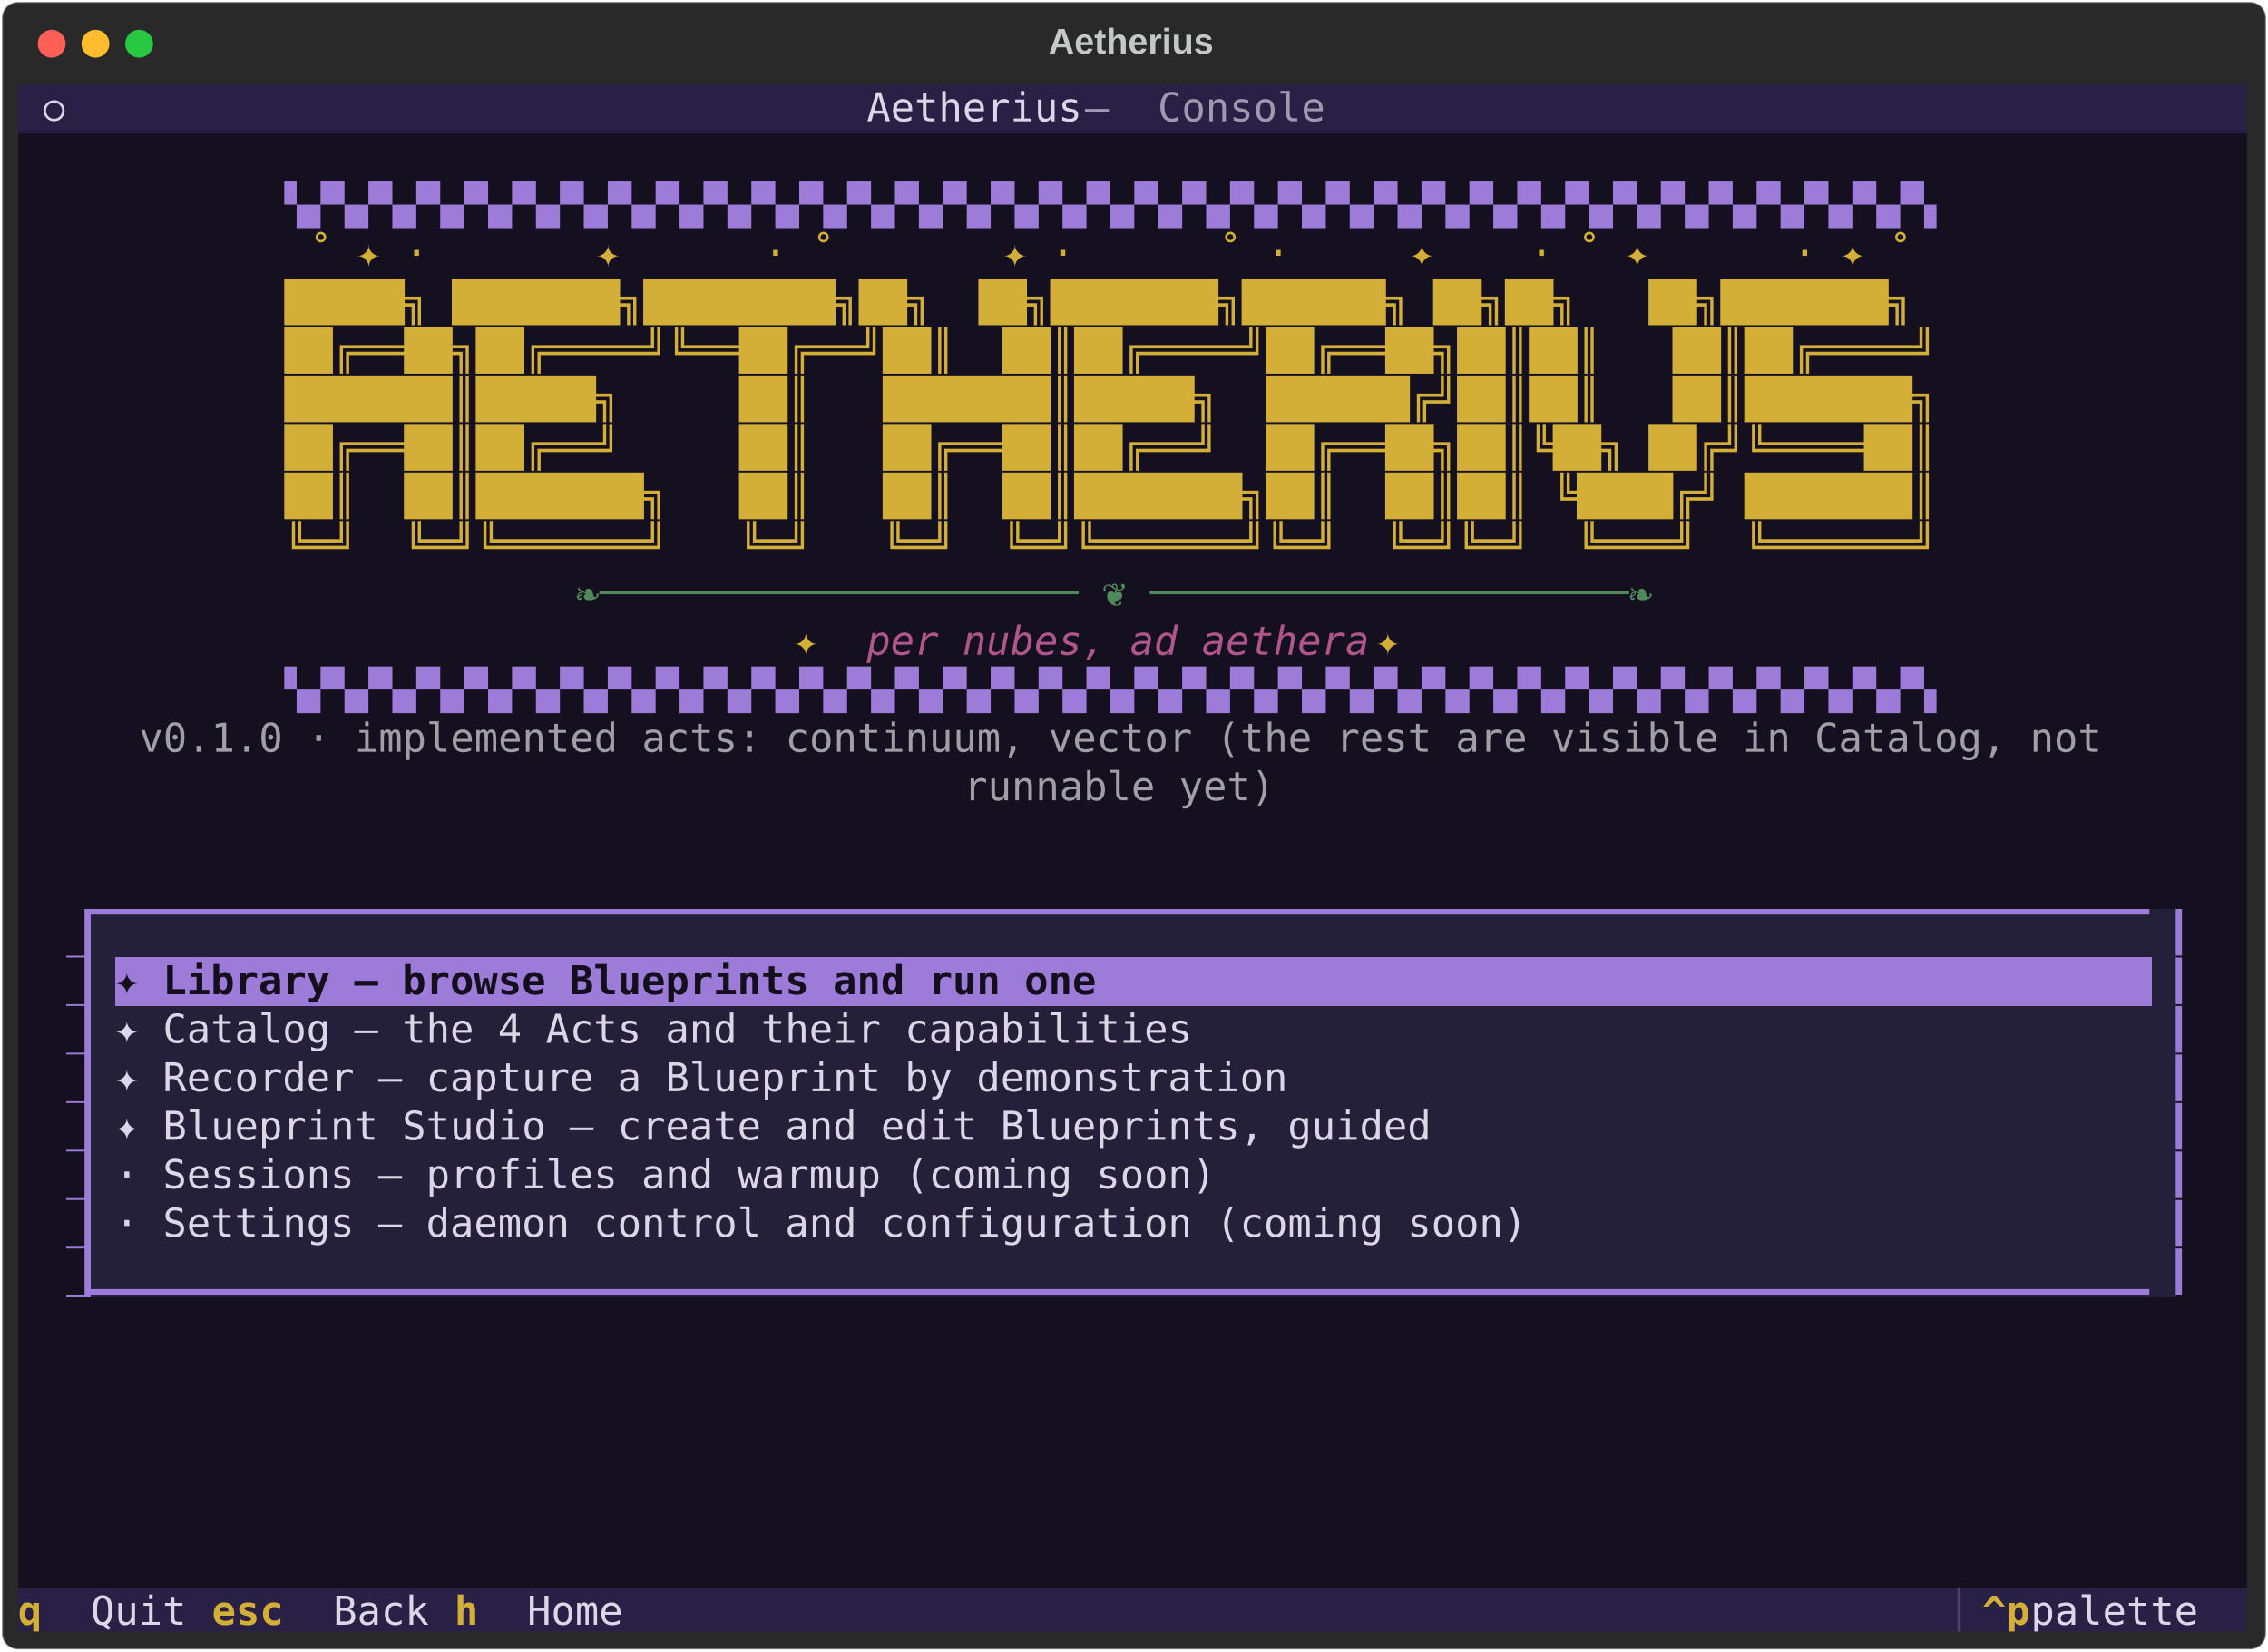
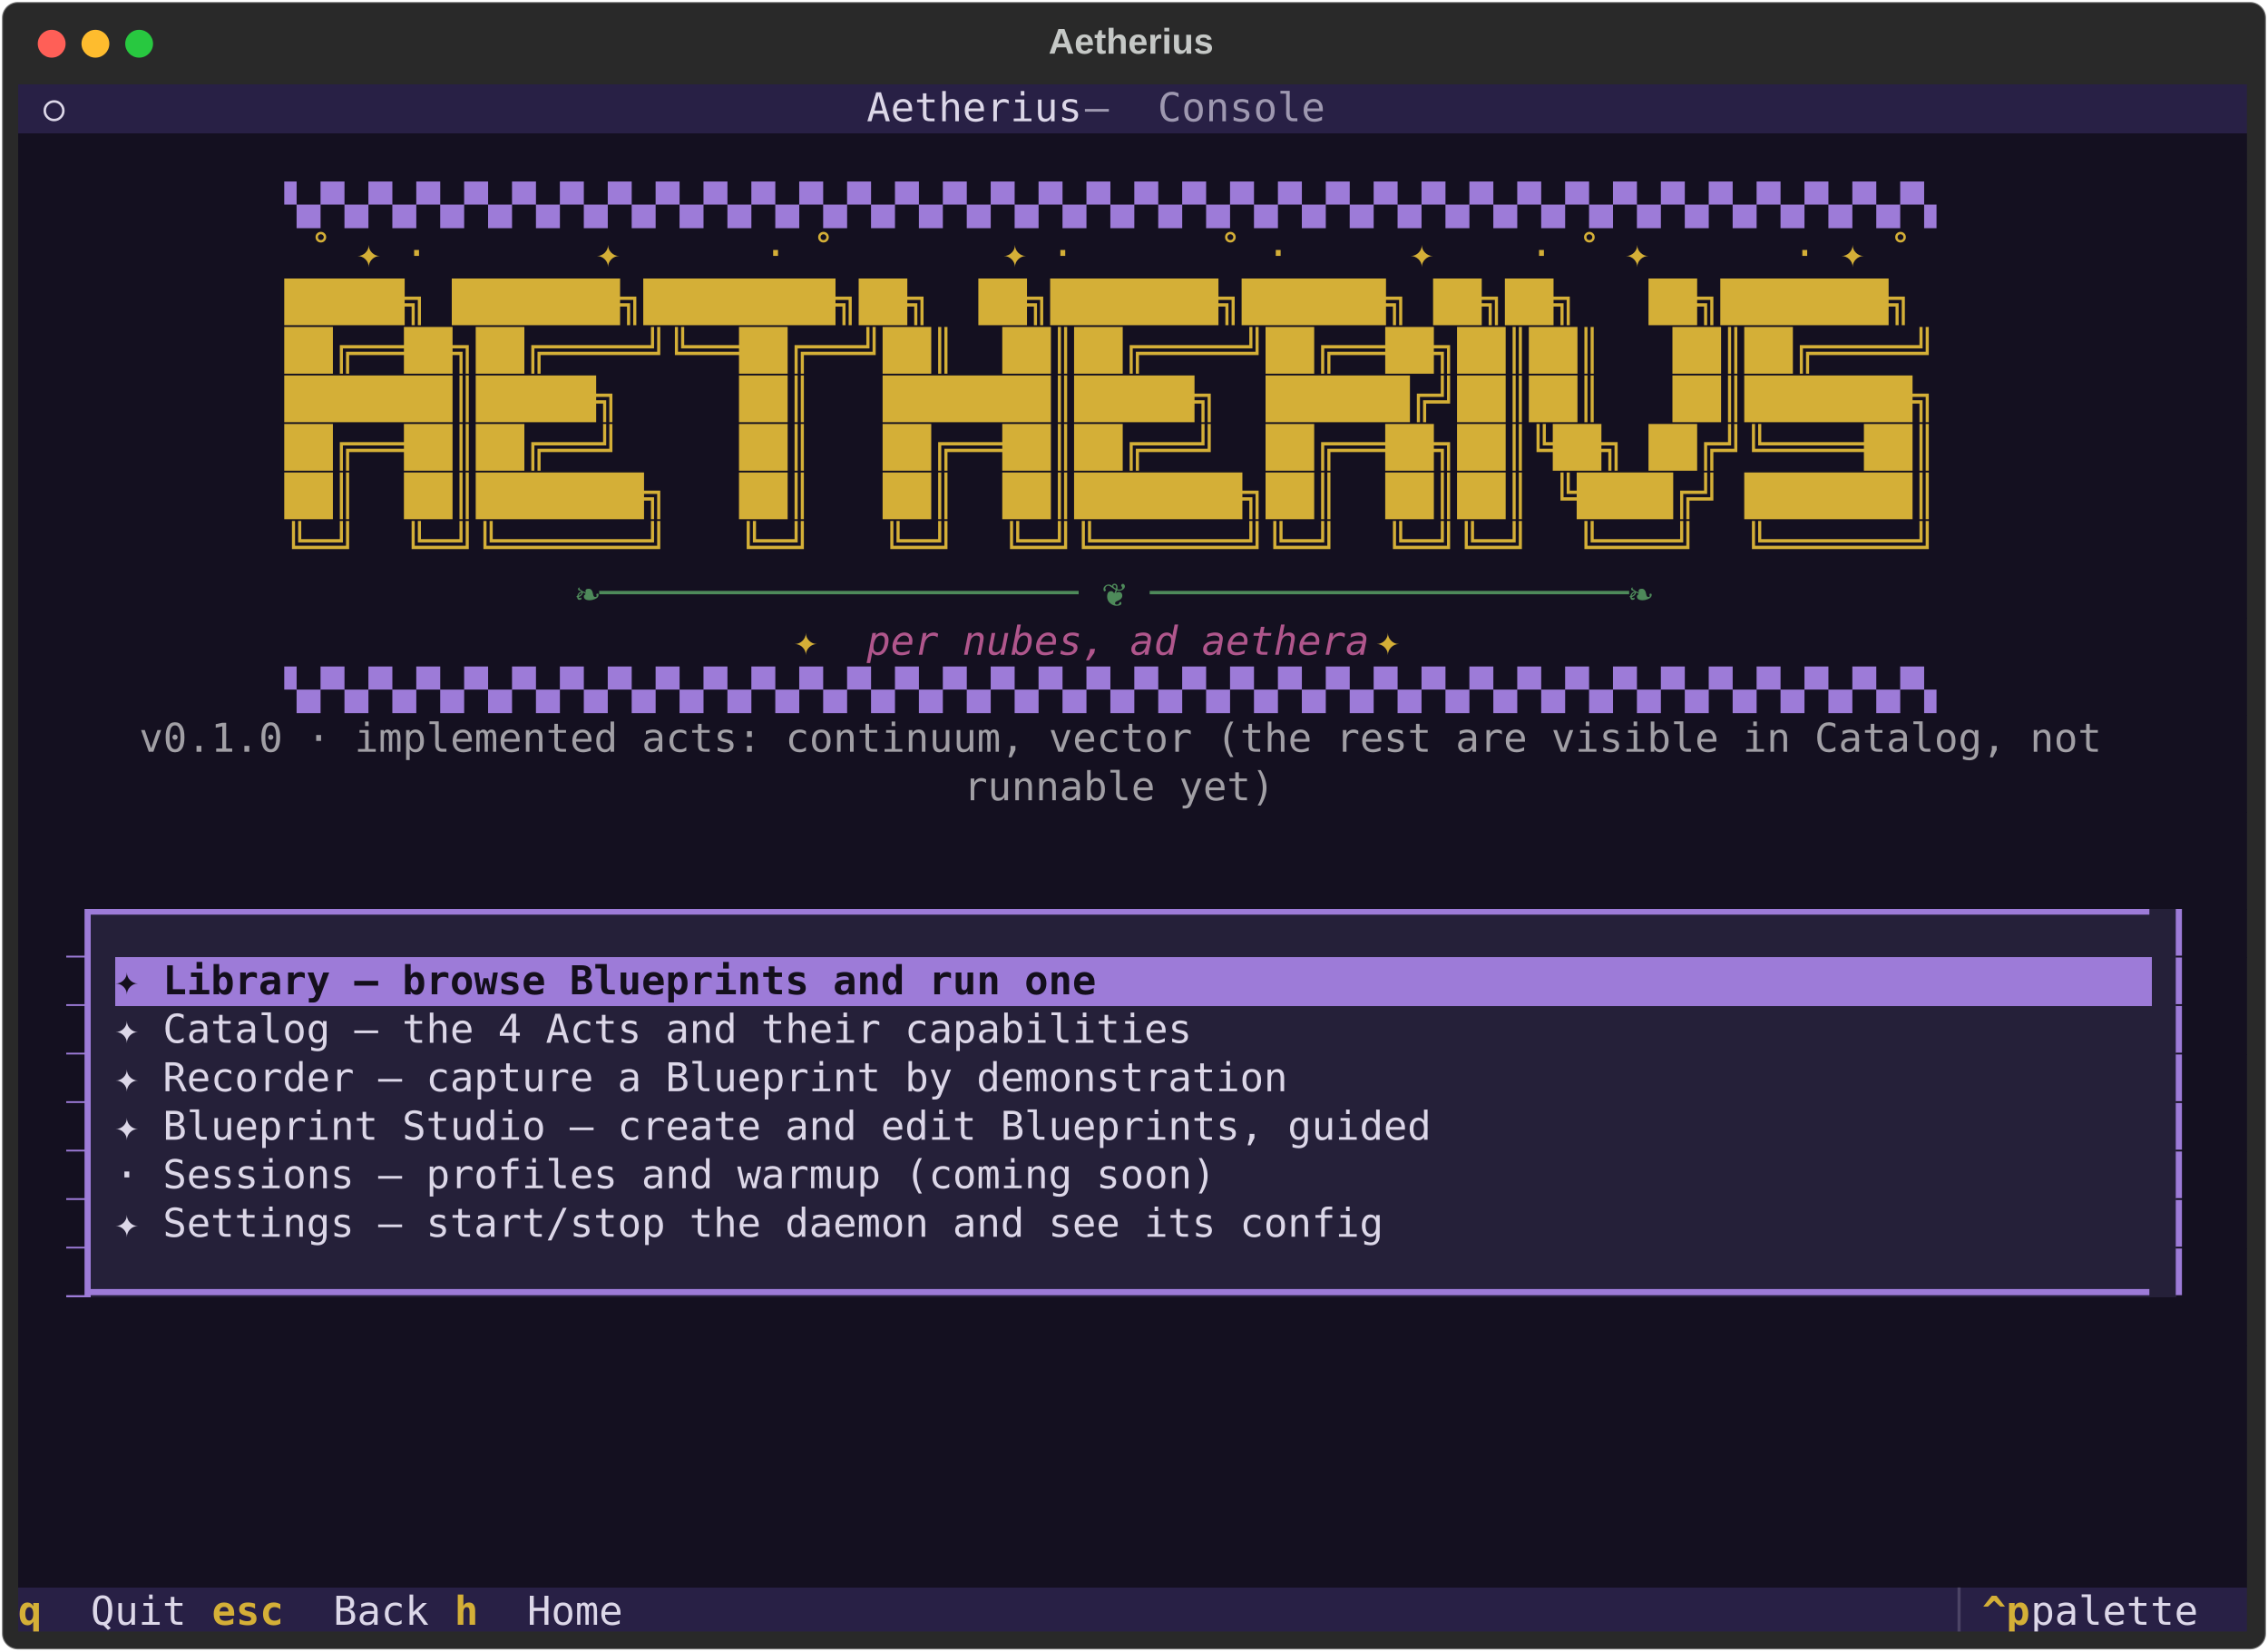
<svg xmlns="http://www.w3.org/2000/svg" class="rich-terminal" viewBox="0 0 1141 830.8">
  <style>

    
    

    .terminal-home-matrix {
        font-family: Fira Code, monospace;
        font-size: 20px;
        line-height: 24.4px;
        font-variant-east-asian: full-width;
    }

    .terminal-home-title {
        font-size: 18px;
        font-weight: bold;
        font-family: arial;
    }

    .terminal-home-r1 { fill: #c5c8c6 }
.terminal-home-r2 { fill: #dcd7e8 }
.terminal-home-r3 { fill: #9e98b0 }
.terminal-home-r4 { fill: #9d7bd8 }
.terminal-home-r5 { fill: #d4af37 }
.terminal-home-r6 { fill: #d4af37;font-weight: bold }
.terminal-home-r7 { fill: #4e8a5a }
.terminal-home-r8 { fill: #b0568c;font-style: italic; }
.terminal-home-r9 { fill: #a19fa5 }
.terminal-home-r10 { fill: #141020 }
.terminal-home-r11 { fill: #140f1c;font-weight: bold }
.terminal-home-r12 { fill: #4c4465 }
    </style>
  <defs>
    <clipPath id="terminal-home-clip-terminal">
      <rect x="0" y="0" width="1121.4" height="779.8" />
    </clipPath>
    <clipPath id="terminal-home-line-0">
      <rect x="0" y="1.5" width="1122.4" height="24.65" />
    </clipPath>
    <clipPath id="terminal-home-line-1">
      <rect x="0" y="25.9" width="1122.4" height="24.65" />
    </clipPath>
    <clipPath id="terminal-home-line-2">
      <rect x="0" y="50.3" width="1122.4" height="24.65" />
    </clipPath>
    <clipPath id="terminal-home-line-3">
      <rect x="0" y="74.7" width="1122.4" height="24.65" />
    </clipPath>
    <clipPath id="terminal-home-line-4">
      <rect x="0" y="99.1" width="1122.4" height="24.65" />
    </clipPath>
    <clipPath id="terminal-home-line-5">
      <rect x="0" y="123.5" width="1122.4" height="24.65" />
    </clipPath>
    <clipPath id="terminal-home-line-6">
      <rect x="0" y="147.9" width="1122.4" height="24.65" />
    </clipPath>
    <clipPath id="terminal-home-line-7">
      <rect x="0" y="172.3" width="1122.4" height="24.65" />
    </clipPath>
    <clipPath id="terminal-home-line-8">
      <rect x="0" y="196.7" width="1122.4" height="24.65" />
    </clipPath>
    <clipPath id="terminal-home-line-9">
      <rect x="0" y="221.1" width="1122.4" height="24.65" />
    </clipPath>
    <clipPath id="terminal-home-line-10">
      <rect x="0" y="245.5" width="1122.4" height="24.65" />
    </clipPath>
    <clipPath id="terminal-home-line-11">
      <rect x="0" y="269.9" width="1122.4" height="24.65" />
    </clipPath>
    <clipPath id="terminal-home-line-12">
      <rect x="0" y="294.3" width="1122.4" height="24.65" />
    </clipPath>
    <clipPath id="terminal-home-line-13">
      <rect x="0" y="318.7" width="1122.4" height="24.65" />
    </clipPath>
    <clipPath id="terminal-home-line-14">
      <rect x="0" y="343.1" width="1122.4" height="24.65" />
    </clipPath>
    <clipPath id="terminal-home-line-15">
      <rect x="0" y="367.5" width="1122.4" height="24.65" />
    </clipPath>
    <clipPath id="terminal-home-line-16">
      <rect x="0" y="391.9" width="1122.4" height="24.65" />
    </clipPath>
    <clipPath id="terminal-home-line-17">
      <rect x="0" y="416.3" width="1122.4" height="24.65" />
    </clipPath>
    <clipPath id="terminal-home-line-18">
      <rect x="0" y="440.7" width="1122.4" height="24.65" />
    </clipPath>
    <clipPath id="terminal-home-line-19">
      <rect x="0" y="465.1" width="1122.4" height="24.65" />
    </clipPath>
    <clipPath id="terminal-home-line-20">
      <rect x="0" y="489.5" width="1122.4" height="24.65" />
    </clipPath>
    <clipPath id="terminal-home-line-21">
      <rect x="0" y="513.9" width="1122.4" height="24.65" />
    </clipPath>
    <clipPath id="terminal-home-line-22">
      <rect x="0" y="538.3" width="1122.4" height="24.65" />
    </clipPath>
    <clipPath id="terminal-home-line-23">
      <rect x="0" y="562.7" width="1122.4" height="24.65" />
    </clipPath>
    <clipPath id="terminal-home-line-24">
      <rect x="0" y="587.1" width="1122.4" height="24.65" />
    </clipPath>
    <clipPath id="terminal-home-line-25">
      <rect x="0" y="611.5" width="1122.4" height="24.65" />
    </clipPath>
    <clipPath id="terminal-home-line-26">
      <rect x="0" y="635.9" width="1122.4" height="24.65" />
    </clipPath>
    <clipPath id="terminal-home-line-27">
      <rect x="0" y="660.3" width="1122.4" height="24.65" />
    </clipPath>
    <clipPath id="terminal-home-line-28">
      <rect x="0" y="684.7" width="1122.4" height="24.65" />
    </clipPath>
    <clipPath id="terminal-home-line-29">
      <rect x="0" y="709.1" width="1122.4" height="24.65" />
    </clipPath>
    <clipPath id="terminal-home-line-30">
      <rect x="0" y="733.5" width="1122.4" height="24.65" />
    </clipPath>
  </defs>
  <rect fill="#292929" stroke="rgba(255,255,255,0.35)" stroke-width="1" x="1" y="1" width="1139" height="828.8" rx="8" />
  <text class="terminal-home-title" fill="#c5c8c6" text-anchor="middle" x="569" y="27">Aetherius</text>
  <g transform="translate(26,22)">
    <circle cx="0" cy="0" r="7" fill="#ff5f57" />
    <circle cx="22" cy="0" r="7" fill="#febc2e" />
    <circle cx="44" cy="0" r="7" fill="#28c840" />
  </g>
  <g transform="translate(9, 41)" clip-path="url(#terminal-home-clip-terminal)">
    <rect fill="#282045" x="0" y="1.5" width="12.2" height="24.65" shape-rendering="crispEdges" />
    <rect fill="#282045" x="12.2" y="1.5" width="12.2" height="24.65" shape-rendering="crispEdges" />
    <rect fill="#282045" x="24.4" y="1.5" width="61" height="24.65" shape-rendering="crispEdges" />
    <rect fill="#282045" x="85.4" y="1.5" width="12.2" height="24.65" shape-rendering="crispEdges" />
    <rect fill="#282045" x="97.6" y="1.5" width="329.4" height="24.65" shape-rendering="crispEdges" />
    <rect fill="#282045" x="427" y="1.5" width="109.8" height="24.65" shape-rendering="crispEdges" />
    <rect fill="#282045" x="536.8" y="1.5" width="36.6" height="24.65" shape-rendering="crispEdges" />
    <rect fill="#282045" x="573.4" y="1.5" width="85.4" height="24.65" shape-rendering="crispEdges" />
    <rect fill="#282045" x="658.8" y="1.5" width="341.6" height="24.65" shape-rendering="crispEdges" />
    <rect fill="#282045" x="1000.4" y="1.5" width="12.2" height="24.65" shape-rendering="crispEdges" />
    <rect fill="#282045" x="1012.6" y="1.5" width="0" height="24.65" shape-rendering="crispEdges" />
    <rect fill="#282045" x="1012.6" y="1.5" width="97.6" height="24.65" shape-rendering="crispEdges" />
    <rect fill="#282045" x="1110.2" y="1.5" width="12.2" height="24.65" shape-rendering="crispEdges" />
    <rect fill="#141020" x="0" y="25.9" width="24.4" height="24.65" shape-rendering="crispEdges" />
    <rect fill="#141020" x="24.4" y="25.9" width="1073.6" height="24.65" shape-rendering="crispEdges" />
    <rect fill="#141020" x="1098" y="25.9" width="24.4" height="24.65" shape-rendering="crispEdges" />
    <rect fill="#141020" x="0" y="50.3" width="24.4" height="24.65" shape-rendering="crispEdges" />
    <rect fill="#141020" x="24.4" y="50.3" width="109.8" height="24.65" shape-rendering="crispEdges" />
    <rect fill="#141020" x="134.2" y="50.3" width="841.8" height="24.65" shape-rendering="crispEdges" />
    <rect fill="#141020" x="976" y="50.3" width="122" height="24.65" shape-rendering="crispEdges" />
    <rect fill="#141020" x="1098" y="50.3" width="24.4" height="24.65" shape-rendering="crispEdges" />
    <rect fill="#141020" x="0" y="74.7" width="24.4" height="24.65" shape-rendering="crispEdges" />
    <rect fill="#141020" x="24.4" y="74.7" width="122" height="24.65" shape-rendering="crispEdges" />
    <rect fill="#141020" x="146.4" y="74.7" width="817.4" height="24.65" shape-rendering="crispEdges" />
    <rect fill="#141020" x="963.8" y="74.7" width="134.2" height="24.65" shape-rendering="crispEdges" />
    <rect fill="#141020" x="1098" y="74.7" width="24.4" height="24.65" shape-rendering="crispEdges" />
    <rect fill="#141020" x="0" y="99.1" width="24.4" height="24.65" shape-rendering="crispEdges" />
    <rect fill="#141020" x="24.4" y="99.1" width="109.8" height="24.65" shape-rendering="crispEdges" />
    <rect fill="#141020" x="134.2" y="99.1" width="841.8" height="24.65" shape-rendering="crispEdges" />
    <rect fill="#141020" x="976" y="99.1" width="122" height="24.65" shape-rendering="crispEdges" />
    <rect fill="#141020" x="1098" y="99.1" width="24.4" height="24.65" shape-rendering="crispEdges" />
    <rect fill="#141020" x="0" y="123.5" width="24.4" height="24.65" shape-rendering="crispEdges" />
    <rect fill="#141020" x="24.4" y="123.5" width="109.8" height="24.65" shape-rendering="crispEdges" />
    <rect fill="#141020" x="134.2" y="123.5" width="841.8" height="24.65" shape-rendering="crispEdges" />
    <rect fill="#141020" x="976" y="123.5" width="122" height="24.65" shape-rendering="crispEdges" />
    <rect fill="#141020" x="1098" y="123.5" width="24.4" height="24.65" shape-rendering="crispEdges" />
    <rect fill="#141020" x="0" y="147.9" width="24.4" height="24.65" shape-rendering="crispEdges" />
    <rect fill="#141020" x="24.4" y="147.9" width="109.8" height="24.65" shape-rendering="crispEdges" />
    <rect fill="#141020" x="134.2" y="147.9" width="841.8" height="24.65" shape-rendering="crispEdges" />
    <rect fill="#141020" x="976" y="147.9" width="122" height="24.65" shape-rendering="crispEdges" />
    <rect fill="#141020" x="1098" y="147.9" width="24.4" height="24.65" shape-rendering="crispEdges" />
    <rect fill="#141020" x="0" y="172.3" width="24.4" height="24.65" shape-rendering="crispEdges" />
    <rect fill="#141020" x="24.4" y="172.3" width="109.8" height="24.65" shape-rendering="crispEdges" />
    <rect fill="#141020" x="134.2" y="172.3" width="841.8" height="24.65" shape-rendering="crispEdges" />
    <rect fill="#141020" x="976" y="172.3" width="122" height="24.65" shape-rendering="crispEdges" />
    <rect fill="#141020" x="1098" y="172.3" width="24.4" height="24.65" shape-rendering="crispEdges" />
    <rect fill="#141020" x="0" y="196.7" width="24.4" height="24.65" shape-rendering="crispEdges" />
    <rect fill="#141020" x="24.4" y="196.7" width="109.8" height="24.65" shape-rendering="crispEdges" />
    <rect fill="#141020" x="134.2" y="196.7" width="841.8" height="24.65" shape-rendering="crispEdges" />
    <rect fill="#141020" x="976" y="196.7" width="122" height="24.65" shape-rendering="crispEdges" />
    <rect fill="#141020" x="1098" y="196.7" width="24.4" height="24.65" shape-rendering="crispEdges" />
    <rect fill="#141020" x="0" y="221.1" width="24.4" height="24.65" shape-rendering="crispEdges" />
    <rect fill="#141020" x="24.4" y="221.1" width="109.8" height="24.65" shape-rendering="crispEdges" />
    <rect fill="#141020" x="134.2" y="221.1" width="841.8" height="24.65" shape-rendering="crispEdges" />
    <rect fill="#141020" x="976" y="221.1" width="122" height="24.65" shape-rendering="crispEdges" />
    <rect fill="#141020" x="1098" y="221.1" width="24.4" height="24.65" shape-rendering="crispEdges" />
    <rect fill="#141020" x="0" y="245.5" width="24.4" height="24.65" shape-rendering="crispEdges" />
    <rect fill="#141020" x="24.4" y="245.5" width="256.2" height="24.65" shape-rendering="crispEdges" />
    <rect fill="#141020" x="280.6" y="245.5" width="549" height="24.65" shape-rendering="crispEdges" />
    <rect fill="#141020" x="829.6" y="245.5" width="268.4" height="24.65" shape-rendering="crispEdges" />
    <rect fill="#141020" x="1098" y="245.5" width="24.4" height="24.65" shape-rendering="crispEdges" />
    <rect fill="#141020" x="0" y="269.9" width="24.4" height="24.65" shape-rendering="crispEdges" />
    <rect fill="#141020" x="24.4" y="269.9" width="366" height="24.65" shape-rendering="crispEdges" />
    <rect fill="#141020" x="390.4" y="269.9" width="36.6" height="24.65" shape-rendering="crispEdges" />
    <rect fill="#141020" x="427" y="269.9" width="256.2" height="24.65" shape-rendering="crispEdges" />
    <rect fill="#141020" x="683.2" y="269.9" width="36.6" height="24.65" shape-rendering="crispEdges" />
    <rect fill="#141020" x="719.8" y="269.9" width="378.2" height="24.65" shape-rendering="crispEdges" />
    <rect fill="#141020" x="1098" y="269.9" width="24.4" height="24.65" shape-rendering="crispEdges" />
    <rect fill="#141020" x="0" y="294.3" width="24.4" height="24.65" shape-rendering="crispEdges" />
    <rect fill="#141020" x="24.4" y="294.3" width="109.8" height="24.65" shape-rendering="crispEdges" />
    <rect fill="#141020" x="134.2" y="294.3" width="841.8" height="24.65" shape-rendering="crispEdges" />
    <rect fill="#141020" x="976" y="294.3" width="122" height="24.65" shape-rendering="crispEdges" />
    <rect fill="#141020" x="1098" y="294.3" width="24.4" height="24.65" shape-rendering="crispEdges" />
    <rect fill="#141020" x="0" y="318.7" width="24.4" height="24.65" shape-rendering="crispEdges" />
    <rect fill="#141020" x="24.4" y="318.7" width="24.4" height="24.65" shape-rendering="crispEdges" />
    <rect fill="#141020" x="48.8" y="318.7" width="12.2" height="24.65" shape-rendering="crispEdges" />
    <rect fill="#141020" x="61" y="318.7" width="1000.4" height="24.65" shape-rendering="crispEdges" />
    <rect fill="#141020" x="1061.4" y="318.7" width="12.2" height="24.65" shape-rendering="crispEdges" />
    <rect fill="#141020" x="1073.6" y="318.7" width="24.4" height="24.65" shape-rendering="crispEdges" />
    <rect fill="#141020" x="1098" y="318.7" width="24.4" height="24.65" shape-rendering="crispEdges" />
    <rect fill="#141020" x="0" y="343.1" width="24.4" height="24.65" shape-rendering="crispEdges" />
    <rect fill="#141020" x="24.4" y="343.1" width="24.4" height="24.65" shape-rendering="crispEdges" />
    <rect fill="#141020" x="48.8" y="343.1" width="427" height="24.65" shape-rendering="crispEdges" />
    <rect fill="#141020" x="475.8" y="343.1" width="158.6" height="24.65" shape-rendering="crispEdges" />
    <rect fill="#141020" x="634.4" y="343.1" width="439.2" height="24.65" shape-rendering="crispEdges" />
    <rect fill="#141020" x="1073.6" y="343.1" width="24.4" height="24.65" shape-rendering="crispEdges" />
    <rect fill="#141020" x="1098" y="343.1" width="24.4" height="24.65" shape-rendering="crispEdges" />
    <rect fill="#141020" x="0" y="367.5" width="24.4" height="24.65" shape-rendering="crispEdges" />
    <rect fill="#141020" x="24.4" y="367.5" width="1073.6" height="24.65" shape-rendering="crispEdges" />
    <rect fill="#141020" x="1098" y="367.5" width="24.4" height="24.65" shape-rendering="crispEdges" />
    <rect fill="#141020" x="0" y="391.9" width="24.4" height="24.65" shape-rendering="crispEdges" />
    <rect fill="#141020" x="24.4" y="391.9" width="1073.6" height="24.65" shape-rendering="crispEdges" />
    <rect fill="#141020" x="1098" y="391.9" width="24.4" height="24.65" shape-rendering="crispEdges" />
    <rect fill="#141020" x="0" y="416.3" width="24.4" height="24.65" shape-rendering="crispEdges" />
    <rect fill="#9d7bd8" x="24.4" y="416.3" width="12.2" height="24.65" shape-rendering="crispEdges" />
    <rect fill="#252039" x="36.6" y="416.3" width="1049.2" height="24.65" shape-rendering="crispEdges" />
    <rect fill="#141020" x="1085.8" y="416.3" width="12.2" height="24.65" shape-rendering="crispEdges" />
    <rect fill="#141020" x="1098" y="416.3" width="24.4" height="24.65" shape-rendering="crispEdges" />
    <rect fill="#141020" x="0" y="440.7" width="24.4" height="24.65" shape-rendering="crispEdges" />
    <rect fill="#9d7bd8" x="24.4" y="440.7" width="12.2" height="24.65" shape-rendering="crispEdges" />
    <rect fill="#252039" x="36.6" y="440.7" width="12.2" height="24.65" shape-rendering="crispEdges" />
    <rect fill="#9d7bd8" x="48.8" y="440.7" width="500.2" height="24.65" shape-rendering="crispEdges" />
    <rect fill="#9d7bd8" x="549" y="440.7" width="524.6" height="24.65" shape-rendering="crispEdges" />
    <rect fill="#252039" x="1073.6" y="440.7" width="12.2" height="24.65" shape-rendering="crispEdges" />
    <rect fill="#141020" x="1085.8" y="440.7" width="12.2" height="24.65" shape-rendering="crispEdges" />
    <rect fill="#141020" x="1098" y="440.7" width="24.4" height="24.65" shape-rendering="crispEdges" />
    <rect fill="#141020" x="0" y="465.1" width="24.4" height="24.65" shape-rendering="crispEdges" />
    <rect fill="#9d7bd8" x="24.4" y="465.1" width="12.2" height="24.65" shape-rendering="crispEdges" />
    <rect fill="#252039" x="36.6" y="465.1" width="12.2" height="24.65" shape-rendering="crispEdges" />
    <rect fill="#252039" x="48.8" y="465.1" width="549" height="24.65" shape-rendering="crispEdges" />
    <rect fill="#252039" x="597.8" y="465.1" width="475.8" height="24.65" shape-rendering="crispEdges" />
    <rect fill="#252039" x="1073.6" y="465.1" width="12.2" height="24.65" shape-rendering="crispEdges" />
    <rect fill="#141020" x="1085.8" y="465.1" width="12.2" height="24.65" shape-rendering="crispEdges" />
    <rect fill="#141020" x="1098" y="465.1" width="24.4" height="24.65" shape-rendering="crispEdges" />
    <rect fill="#141020" x="0" y="489.5" width="24.4" height="24.65" shape-rendering="crispEdges" />
    <rect fill="#9d7bd8" x="24.4" y="489.5" width="12.2" height="24.65" shape-rendering="crispEdges" />
    <rect fill="#252039" x="36.6" y="489.5" width="12.2" height="24.65" shape-rendering="crispEdges" />
    <rect fill="#252039" x="48.8" y="489.5" width="597.8" height="24.65" shape-rendering="crispEdges" />
    <rect fill="#252039" x="646.6" y="489.5" width="427" height="24.65" shape-rendering="crispEdges" />
    <rect fill="#252039" x="1073.6" y="489.5" width="12.2" height="24.65" shape-rendering="crispEdges" />
    <rect fill="#141020" x="1085.8" y="489.5" width="12.2" height="24.65" shape-rendering="crispEdges" />
    <rect fill="#141020" x="1098" y="489.5" width="24.4" height="24.65" shape-rendering="crispEdges" />
    <rect fill="#141020" x="0" y="513.9" width="24.4" height="24.65" shape-rendering="crispEdges" />
    <rect fill="#9d7bd8" x="24.4" y="513.9" width="12.2" height="24.65" shape-rendering="crispEdges" />
    <rect fill="#252039" x="36.6" y="513.9" width="12.2" height="24.65" shape-rendering="crispEdges" />
    <rect fill="#252039" x="48.8" y="513.9" width="671" height="24.65" shape-rendering="crispEdges" />
    <rect fill="#252039" x="719.8" y="513.9" width="353.8" height="24.65" shape-rendering="crispEdges" />
    <rect fill="#252039" x="1073.6" y="513.9" width="12.2" height="24.65" shape-rendering="crispEdges" />
    <rect fill="#141020" x="1085.8" y="513.9" width="12.2" height="24.65" shape-rendering="crispEdges" />
    <rect fill="#141020" x="1098" y="513.9" width="24.4" height="24.65" shape-rendering="crispEdges" />
    <rect fill="#141020" x="0" y="538.3" width="24.4" height="24.65" shape-rendering="crispEdges" />
    <rect fill="#9d7bd8" x="24.4" y="538.3" width="12.2" height="24.65" shape-rendering="crispEdges" />
    <rect fill="#252039" x="36.6" y="538.3" width="12.2" height="24.65" shape-rendering="crispEdges" />
    <rect fill="#252039" x="48.8" y="538.3" width="561.2" height="24.65" shape-rendering="crispEdges" />
    <rect fill="#252039" x="610" y="538.3" width="463.6" height="24.65" shape-rendering="crispEdges" />
    <rect fill="#252039" x="1073.6" y="538.3" width="12.2" height="24.65" shape-rendering="crispEdges" />
    <rect fill="#141020" x="1085.8" y="538.3" width="12.2" height="24.65" shape-rendering="crispEdges" />
    <rect fill="#141020" x="1098" y="538.3" width="24.4" height="24.65" shape-rendering="crispEdges" />
    <rect fill="#141020" x="0" y="562.7" width="24.4" height="24.65" shape-rendering="crispEdges" />
    <rect fill="#9d7bd8" x="24.4" y="562.7" width="12.2" height="24.65" shape-rendering="crispEdges" />
    <rect fill="#252039" x="36.6" y="562.7" width="12.2" height="24.65" shape-rendering="crispEdges" />
-     <rect fill="#252039" x="48.8" y="562.7" width="719.8" height="24.65" shape-rendering="crispEdges" />
-     <rect fill="#252039" x="768.6" y="562.7" width="305" height="24.65" shape-rendering="crispEdges" />
+     <rect fill="#252039" x="48.8" y="562.7" width="646.6" height="24.65" shape-rendering="crispEdges" />
+     <rect fill="#252039" x="695.4" y="562.7" width="378.2" height="24.65" shape-rendering="crispEdges" />
    <rect fill="#252039" x="1073.6" y="562.7" width="12.2" height="24.65" shape-rendering="crispEdges" />
    <rect fill="#141020" x="1085.8" y="562.7" width="12.2" height="24.65" shape-rendering="crispEdges" />
    <rect fill="#141020" x="1098" y="562.7" width="24.4" height="24.65" shape-rendering="crispEdges" />
    <rect fill="#141020" x="0" y="587.1" width="24.4" height="24.65" shape-rendering="crispEdges" />
    <rect fill="#9d7bd8" x="24.4" y="587.1" width="12.2" height="24.65" shape-rendering="crispEdges" />
    <rect fill="#252039" x="36.6" y="587.1" width="1049.2" height="24.65" shape-rendering="crispEdges" />
    <rect fill="#141020" x="1085.8" y="587.1" width="12.2" height="24.65" shape-rendering="crispEdges" />
    <rect fill="#141020" x="1098" y="587.1" width="24.4" height="24.65" shape-rendering="crispEdges" />
    <rect fill="#141020" x="0" y="611.5" width="24.4" height="24.65" shape-rendering="crispEdges" />
    <rect fill="#141020" x="24.4" y="611.5" width="1073.6" height="24.65" shape-rendering="crispEdges" />
    <rect fill="#141020" x="1098" y="611.5" width="24.4" height="24.65" shape-rendering="crispEdges" />
    <rect fill="#141020" x="0" y="635.9" width="24.4" height="24.65" shape-rendering="crispEdges" />
    <rect fill="#141020" x="24.4" y="635.9" width="1073.6" height="24.65" shape-rendering="crispEdges" />
    <rect fill="#141020" x="1098" y="635.9" width="24.4" height="24.65" shape-rendering="crispEdges" />
    <rect fill="#141020" x="0" y="660.3" width="24.4" height="24.65" shape-rendering="crispEdges" />
    <rect fill="#141020" x="24.4" y="660.3" width="1073.6" height="24.65" shape-rendering="crispEdges" />
    <rect fill="#141020" x="1098" y="660.3" width="24.4" height="24.65" shape-rendering="crispEdges" />
    <rect fill="#141020" x="0" y="684.7" width="24.4" height="24.65" shape-rendering="crispEdges" />
    <rect fill="#141020" x="24.4" y="684.7" width="1073.6" height="24.65" shape-rendering="crispEdges" />
    <rect fill="#141020" x="1098" y="684.7" width="24.4" height="24.65" shape-rendering="crispEdges" />
    <rect fill="#141020" x="0" y="709.1" width="24.4" height="24.65" shape-rendering="crispEdges" />
    <rect fill="#141020" x="24.4" y="709.1" width="1073.6" height="24.65" shape-rendering="crispEdges" />
    <rect fill="#141020" x="1098" y="709.1" width="24.4" height="24.65" shape-rendering="crispEdges" />
    <rect fill="#141020" x="0" y="733.5" width="24.4" height="24.65" shape-rendering="crispEdges" />
    <rect fill="#141020" x="24.4" y="733.5" width="1073.6" height="24.65" shape-rendering="crispEdges" />
    <rect fill="#141020" x="1098" y="733.5" width="24.4" height="24.65" shape-rendering="crispEdges" />
    <rect fill="#282045" x="0" y="757.9" width="36.6" height="24.65" shape-rendering="crispEdges" />
    <rect fill="#282045" x="36.6" y="757.9" width="61" height="24.65" shape-rendering="crispEdges" />
    <rect fill="#282045" x="97.6" y="757.9" width="61" height="24.65" shape-rendering="crispEdges" />
    <rect fill="#282045" x="158.6" y="757.9" width="61" height="24.65" shape-rendering="crispEdges" />
    <rect fill="#282045" x="219.6" y="757.9" width="36.6" height="24.65" shape-rendering="crispEdges" />
    <rect fill="#282045" x="256.2" y="757.9" width="61" height="24.65" shape-rendering="crispEdges" />
    <rect fill="#282045" x="317.2" y="757.9" width="658.8" height="24.65" shape-rendering="crispEdges" />
    <rect fill="#282045" x="976" y="757.9" width="12.2" height="24.65" shape-rendering="crispEdges" />
    <rect fill="#282045" x="988.2" y="757.9" width="24.4" height="24.65" shape-rendering="crispEdges" />
    <rect fill="#282045" x="1012.6" y="757.9" width="97.6" height="24.65" shape-rendering="crispEdges" />
    <rect fill="#282045" x="1110.2" y="757.9" width="12.2" height="24.65" shape-rendering="crispEdges" />
    <g class="terminal-home-matrix">
      <text class="terminal-home-r2" x="12.2" y="20" textLength="12.2" clip-path="url(#terminal-home-line-0)">⭘</text>
      <text class="terminal-home-r2" x="427" y="20" textLength="109.8" clip-path="url(#terminal-home-line-0)">Aetherius</text>
      <text class="terminal-home-r3" x="536.8" y="20" textLength="36.6" clip-path="url(#terminal-home-line-0)"> — </text>
      <text class="terminal-home-r3" x="573.4" y="20" textLength="85.4" clip-path="url(#terminal-home-line-0)">Console</text>
      <text class="terminal-home-r1" x="1122.4" y="20" textLength="12.2" clip-path="url(#terminal-home-line-0)">
</text>
      <text class="terminal-home-r1" x="1122.4" y="44.4" textLength="12.2" clip-path="url(#terminal-home-line-1)">
</text>
      <text class="terminal-home-r4" x="134.2" y="68.8" textLength="841.8" clip-path="url(#terminal-home-line-2)">▚▞▚▞▚▞▚▞▚▞▚▞▚▞▚▞▚▞▚▞▚▞▚▞▚▞▚▞▚▞▚▞▚▞▚▞▚▞▚▞▚▞▚▞▚▞▚▞▚▞▚▞▚▞▚▞▚▞▚▞▚▞▚▞▚▞▚▞▚</text>
      <text class="terminal-home-r1" x="1122.4" y="68.8" textLength="12.2" clip-path="url(#terminal-home-line-2)">
</text>
      <text class="terminal-home-r5" x="146.4" y="93.2" textLength="817.4" clip-path="url(#terminal-home-line-3)">˚ ✦ ·       ✦      · ˚       ✦ ·      ˚ ·     ✦    · ˚ ✦      · ✦ ˚</text>
      <text class="terminal-home-r1" x="1122.4" y="93.2" textLength="12.2" clip-path="url(#terminal-home-line-3)">
</text>
      <text class="terminal-home-r6" x="134.2" y="117.6" textLength="841.8" clip-path="url(#terminal-home-line-4)"> █████╗ ███████╗████████╗██╗  ██╗███████╗██████╗ ██╗██╗   ██╗███████╗</text>
      <text class="terminal-home-r1" x="1122.4" y="117.6" textLength="12.2" clip-path="url(#terminal-home-line-4)">
</text>
      <text class="terminal-home-r6" x="134.2" y="142" textLength="841.8" clip-path="url(#terminal-home-line-5)">██╔══██╗██╔════╝╚══██╔══╝██║  ██║██╔════╝██╔══██╗██║██║   ██║██╔════╝</text>
      <text class="terminal-home-r1" x="1122.4" y="142" textLength="12.2" clip-path="url(#terminal-home-line-5)">
</text>
      <text class="terminal-home-r6" x="134.2" y="166.4" textLength="841.8" clip-path="url(#terminal-home-line-6)">███████║█████╗     ██║   ███████║█████╗  ██████╔╝██║██║   ██║███████╗</text>
      <text class="terminal-home-r1" x="1122.4" y="166.4" textLength="12.2" clip-path="url(#terminal-home-line-6)">
</text>
      <text class="terminal-home-r6" x="134.2" y="190.8" textLength="841.8" clip-path="url(#terminal-home-line-7)">██╔══██║██╔══╝     ██║   ██╔══██║██╔══╝  ██╔══██╗██║╚██╗ ██╔╝╚════██║</text>
      <text class="terminal-home-r1" x="1122.4" y="190.8" textLength="12.2" clip-path="url(#terminal-home-line-7)">
</text>
      <text class="terminal-home-r6" x="134.2" y="215.2" textLength="841.8" clip-path="url(#terminal-home-line-8)">██║  ██║███████╗   ██║   ██║  ██║███████╗██║  ██║██║ ╚████╔╝ ███████║</text>
      <text class="terminal-home-r1" x="1122.4" y="215.2" textLength="12.2" clip-path="url(#terminal-home-line-8)">
</text>
      <text class="terminal-home-r6" x="134.2" y="239.6" textLength="841.8" clip-path="url(#terminal-home-line-9)">╚═╝  ╚═╝╚══════╝   ╚═╝   ╚═╝  ╚═╝╚══════╝╚═╝  ╚═╝╚═╝  ╚═══╝  ╚══════╝</text>
      <text class="terminal-home-r1" x="1122.4" y="239.6" textLength="12.2" clip-path="url(#terminal-home-line-9)">
</text>
      <text class="terminal-home-r7" x="280.6" y="264" textLength="549" clip-path="url(#terminal-home-line-10)">❧──────────────────── ❦ ────────────────────❧</text>
      <text class="terminal-home-r1" x="1122.4" y="264" textLength="12.2" clip-path="url(#terminal-home-line-10)">
</text>
      <text class="terminal-home-r5" x="390.4" y="288.4" textLength="36.6" clip-path="url(#terminal-home-line-11)">✦  </text>
      <text class="terminal-home-r8" x="427" y="288.4" textLength="256.2" clip-path="url(#terminal-home-line-11)">per nubes, ad aethera</text>
      <text class="terminal-home-r5" x="683.2" y="288.4" textLength="36.6" clip-path="url(#terminal-home-line-11)">  ✦</text>
      <text class="terminal-home-r1" x="1122.4" y="288.4" textLength="12.2" clip-path="url(#terminal-home-line-11)">
</text>
      <text class="terminal-home-r4" x="134.2" y="312.8" textLength="841.8" clip-path="url(#terminal-home-line-12)">▚▞▚▞▚▞▚▞▚▞▚▞▚▞▚▞▚▞▚▞▚▞▚▞▚▞▚▞▚▞▚▞▚▞▚▞▚▞▚▞▚▞▚▞▚▞▚▞▚▞▚▞▚▞▚▞▚▞▚▞▚▞▚▞▚▞▚▞▚</text>
      <text class="terminal-home-r1" x="1122.4" y="312.8" textLength="12.2" clip-path="url(#terminal-home-line-12)">
</text>
      <text class="terminal-home-r9" x="61" y="337.2" textLength="1000.4" clip-path="url(#terminal-home-line-13)">v0.1.0 · implemented acts: continuum, vector (the rest are visible in Catalog, not</text>
      <text class="terminal-home-r1" x="1122.4" y="337.2" textLength="12.2" clip-path="url(#terminal-home-line-13)">
</text>
      <text class="terminal-home-r9" x="475.8" y="361.6" textLength="158.6" clip-path="url(#terminal-home-line-14)">runnable yet)</text>
      <text class="terminal-home-r1" x="1122.4" y="361.6" textLength="12.2" clip-path="url(#terminal-home-line-14)">
</text>
      <text class="terminal-home-r1" x="1122.4" y="386" textLength="12.2" clip-path="url(#terminal-home-line-15)">
</text>
      <text class="terminal-home-r1" x="1122.4" y="410.4" textLength="12.2" clip-path="url(#terminal-home-line-16)">
</text>
      <text class="terminal-home-r10" x="24.4" y="434.8" textLength="12.2" clip-path="url(#terminal-home-line-17)">▊</text>
      <text class="terminal-home-r4" x="36.6" y="434.8" textLength="1049.2" clip-path="url(#terminal-home-line-17)">▔▔▔▔▔▔▔▔▔▔▔▔▔▔▔▔▔▔▔▔▔▔▔▔▔▔▔▔▔▔▔▔▔▔▔▔▔▔▔▔▔▔▔▔▔▔▔▔▔▔▔▔▔▔▔▔▔▔▔▔▔▔▔▔▔▔▔▔▔▔▔▔▔▔▔▔▔▔▔▔▔▔▔▔▔▔</text>
      <text class="terminal-home-r4" x="1085.8" y="434.8" textLength="12.2" clip-path="url(#terminal-home-line-17)">▎</text>
      <text class="terminal-home-r1" x="1122.4" y="434.8" textLength="12.2" clip-path="url(#terminal-home-line-17)">
</text>
      <text class="terminal-home-r10" x="24.4" y="459.2" textLength="12.2" clip-path="url(#terminal-home-line-18)">▊</text>
      <text class="terminal-home-r11" x="48.8" y="459.2" textLength="500.2" clip-path="url(#terminal-home-line-18)">✦ Library — browse Blueprints and run one</text>
      <text class="terminal-home-r4" x="1085.8" y="459.2" textLength="12.2" clip-path="url(#terminal-home-line-18)">▎</text>
      <text class="terminal-home-r1" x="1122.4" y="459.2" textLength="12.2" clip-path="url(#terminal-home-line-18)">
</text>
      <text class="terminal-home-r10" x="24.4" y="483.6" textLength="12.2" clip-path="url(#terminal-home-line-19)">▊</text>
      <text class="terminal-home-r2" x="48.8" y="483.6" textLength="549" clip-path="url(#terminal-home-line-19)">✦ Catalog — the 4 Acts and their capabilities</text>
      <text class="terminal-home-r4" x="1085.8" y="483.6" textLength="12.2" clip-path="url(#terminal-home-line-19)">▎</text>
      <text class="terminal-home-r1" x="1122.4" y="483.6" textLength="12.2" clip-path="url(#terminal-home-line-19)">
</text>
      <text class="terminal-home-r10" x="24.4" y="508" textLength="12.2" clip-path="url(#terminal-home-line-20)">▊</text>
      <text class="terminal-home-r2" x="48.8" y="508" textLength="597.8" clip-path="url(#terminal-home-line-20)">✦ Recorder — capture a Blueprint by demonstration</text>
      <text class="terminal-home-r4" x="1085.8" y="508" textLength="12.2" clip-path="url(#terminal-home-line-20)">▎</text>
      <text class="terminal-home-r1" x="1122.4" y="508" textLength="12.2" clip-path="url(#terminal-home-line-20)">
</text>
      <text class="terminal-home-r10" x="24.4" y="532.4" textLength="12.2" clip-path="url(#terminal-home-line-21)">▊</text>
      <text class="terminal-home-r2" x="48.8" y="532.4" textLength="671" clip-path="url(#terminal-home-line-21)">✦ Blueprint Studio — create and edit Blueprints, guided</text>
      <text class="terminal-home-r4" x="1085.8" y="532.4" textLength="12.2" clip-path="url(#terminal-home-line-21)">▎</text>
      <text class="terminal-home-r1" x="1122.4" y="532.4" textLength="12.2" clip-path="url(#terminal-home-line-21)">
</text>
      <text class="terminal-home-r10" x="24.4" y="556.8" textLength="12.2" clip-path="url(#terminal-home-line-22)">▊</text>
      <text class="terminal-home-r2" x="48.8" y="556.8" textLength="561.2" clip-path="url(#terminal-home-line-22)">· Sessions — profiles and warmup (coming soon)</text>
      <text class="terminal-home-r4" x="1085.8" y="556.8" textLength="12.2" clip-path="url(#terminal-home-line-22)">▎</text>
      <text class="terminal-home-r1" x="1122.4" y="556.8" textLength="12.2" clip-path="url(#terminal-home-line-22)">
</text>
      <text class="terminal-home-r10" x="24.4" y="581.2" textLength="12.2" clip-path="url(#terminal-home-line-23)">▊</text>
-       <text class="terminal-home-r2" x="48.8" y="581.2" textLength="719.8" clip-path="url(#terminal-home-line-23)">· Settings — daemon control and configuration (coming soon)</text>
+       <text class="terminal-home-r2" x="48.8" y="581.2" textLength="646.6" clip-path="url(#terminal-home-line-23)">✦ Settings — start/stop the daemon and see its config</text>
      <text class="terminal-home-r4" x="1085.8" y="581.2" textLength="12.2" clip-path="url(#terminal-home-line-23)">▎</text>
      <text class="terminal-home-r1" x="1122.4" y="581.2" textLength="12.2" clip-path="url(#terminal-home-line-23)">
</text>
      <text class="terminal-home-r10" x="24.4" y="605.6" textLength="12.2" clip-path="url(#terminal-home-line-24)">▊</text>
      <text class="terminal-home-r4" x="36.6" y="605.6" textLength="1049.2" clip-path="url(#terminal-home-line-24)">▁▁▁▁▁▁▁▁▁▁▁▁▁▁▁▁▁▁▁▁▁▁▁▁▁▁▁▁▁▁▁▁▁▁▁▁▁▁▁▁▁▁▁▁▁▁▁▁▁▁▁▁▁▁▁▁▁▁▁▁▁▁▁▁▁▁▁▁▁▁▁▁▁▁▁▁▁▁▁▁▁▁▁▁▁▁</text>
      <text class="terminal-home-r4" x="1085.8" y="605.6" textLength="12.2" clip-path="url(#terminal-home-line-24)">▎</text>
      <text class="terminal-home-r1" x="1122.4" y="605.6" textLength="12.2" clip-path="url(#terminal-home-line-24)">
</text>
      <text class="terminal-home-r1" x="1122.4" y="630" textLength="12.2" clip-path="url(#terminal-home-line-25)">
</text>
      <text class="terminal-home-r1" x="1122.4" y="654.4" textLength="12.2" clip-path="url(#terminal-home-line-26)">
</text>
      <text class="terminal-home-r1" x="1122.4" y="678.8" textLength="12.2" clip-path="url(#terminal-home-line-27)">
</text>
      <text class="terminal-home-r1" x="1122.4" y="703.2" textLength="12.2" clip-path="url(#terminal-home-line-28)">
</text>
      <text class="terminal-home-r1" x="1122.4" y="727.6" textLength="12.2" clip-path="url(#terminal-home-line-29)">
</text>
      <text class="terminal-home-r1" x="1122.4" y="752" textLength="12.2" clip-path="url(#terminal-home-line-30)">
</text>
      <text class="terminal-home-r6" x="0" y="776.4" textLength="36.6" clip-path="url(#terminal-home-line-31)"> q </text>
      <text class="terminal-home-r2" x="36.6" y="776.4" textLength="61" clip-path="url(#terminal-home-line-31)">Quit </text>
      <text class="terminal-home-r6" x="97.6" y="776.4" textLength="61" clip-path="url(#terminal-home-line-31)"> esc </text>
      <text class="terminal-home-r2" x="158.6" y="776.4" textLength="61" clip-path="url(#terminal-home-line-31)">Back </text>
      <text class="terminal-home-r6" x="219.6" y="776.4" textLength="36.6" clip-path="url(#terminal-home-line-31)"> h </text>
      <text class="terminal-home-r2" x="256.2" y="776.4" textLength="61" clip-path="url(#terminal-home-line-31)">Home </text>
      <text class="terminal-home-r12" x="976" y="776.4" textLength="12.2" clip-path="url(#terminal-home-line-31)">▏</text>
      <text class="terminal-home-r6" x="988.2" y="776.4" textLength="24.4" clip-path="url(#terminal-home-line-31)">^p</text>
      <text class="terminal-home-r2" x="1012.6" y="776.4" textLength="97.6" clip-path="url(#terminal-home-line-31)"> palette</text>
    </g>
  </g>
</svg>
